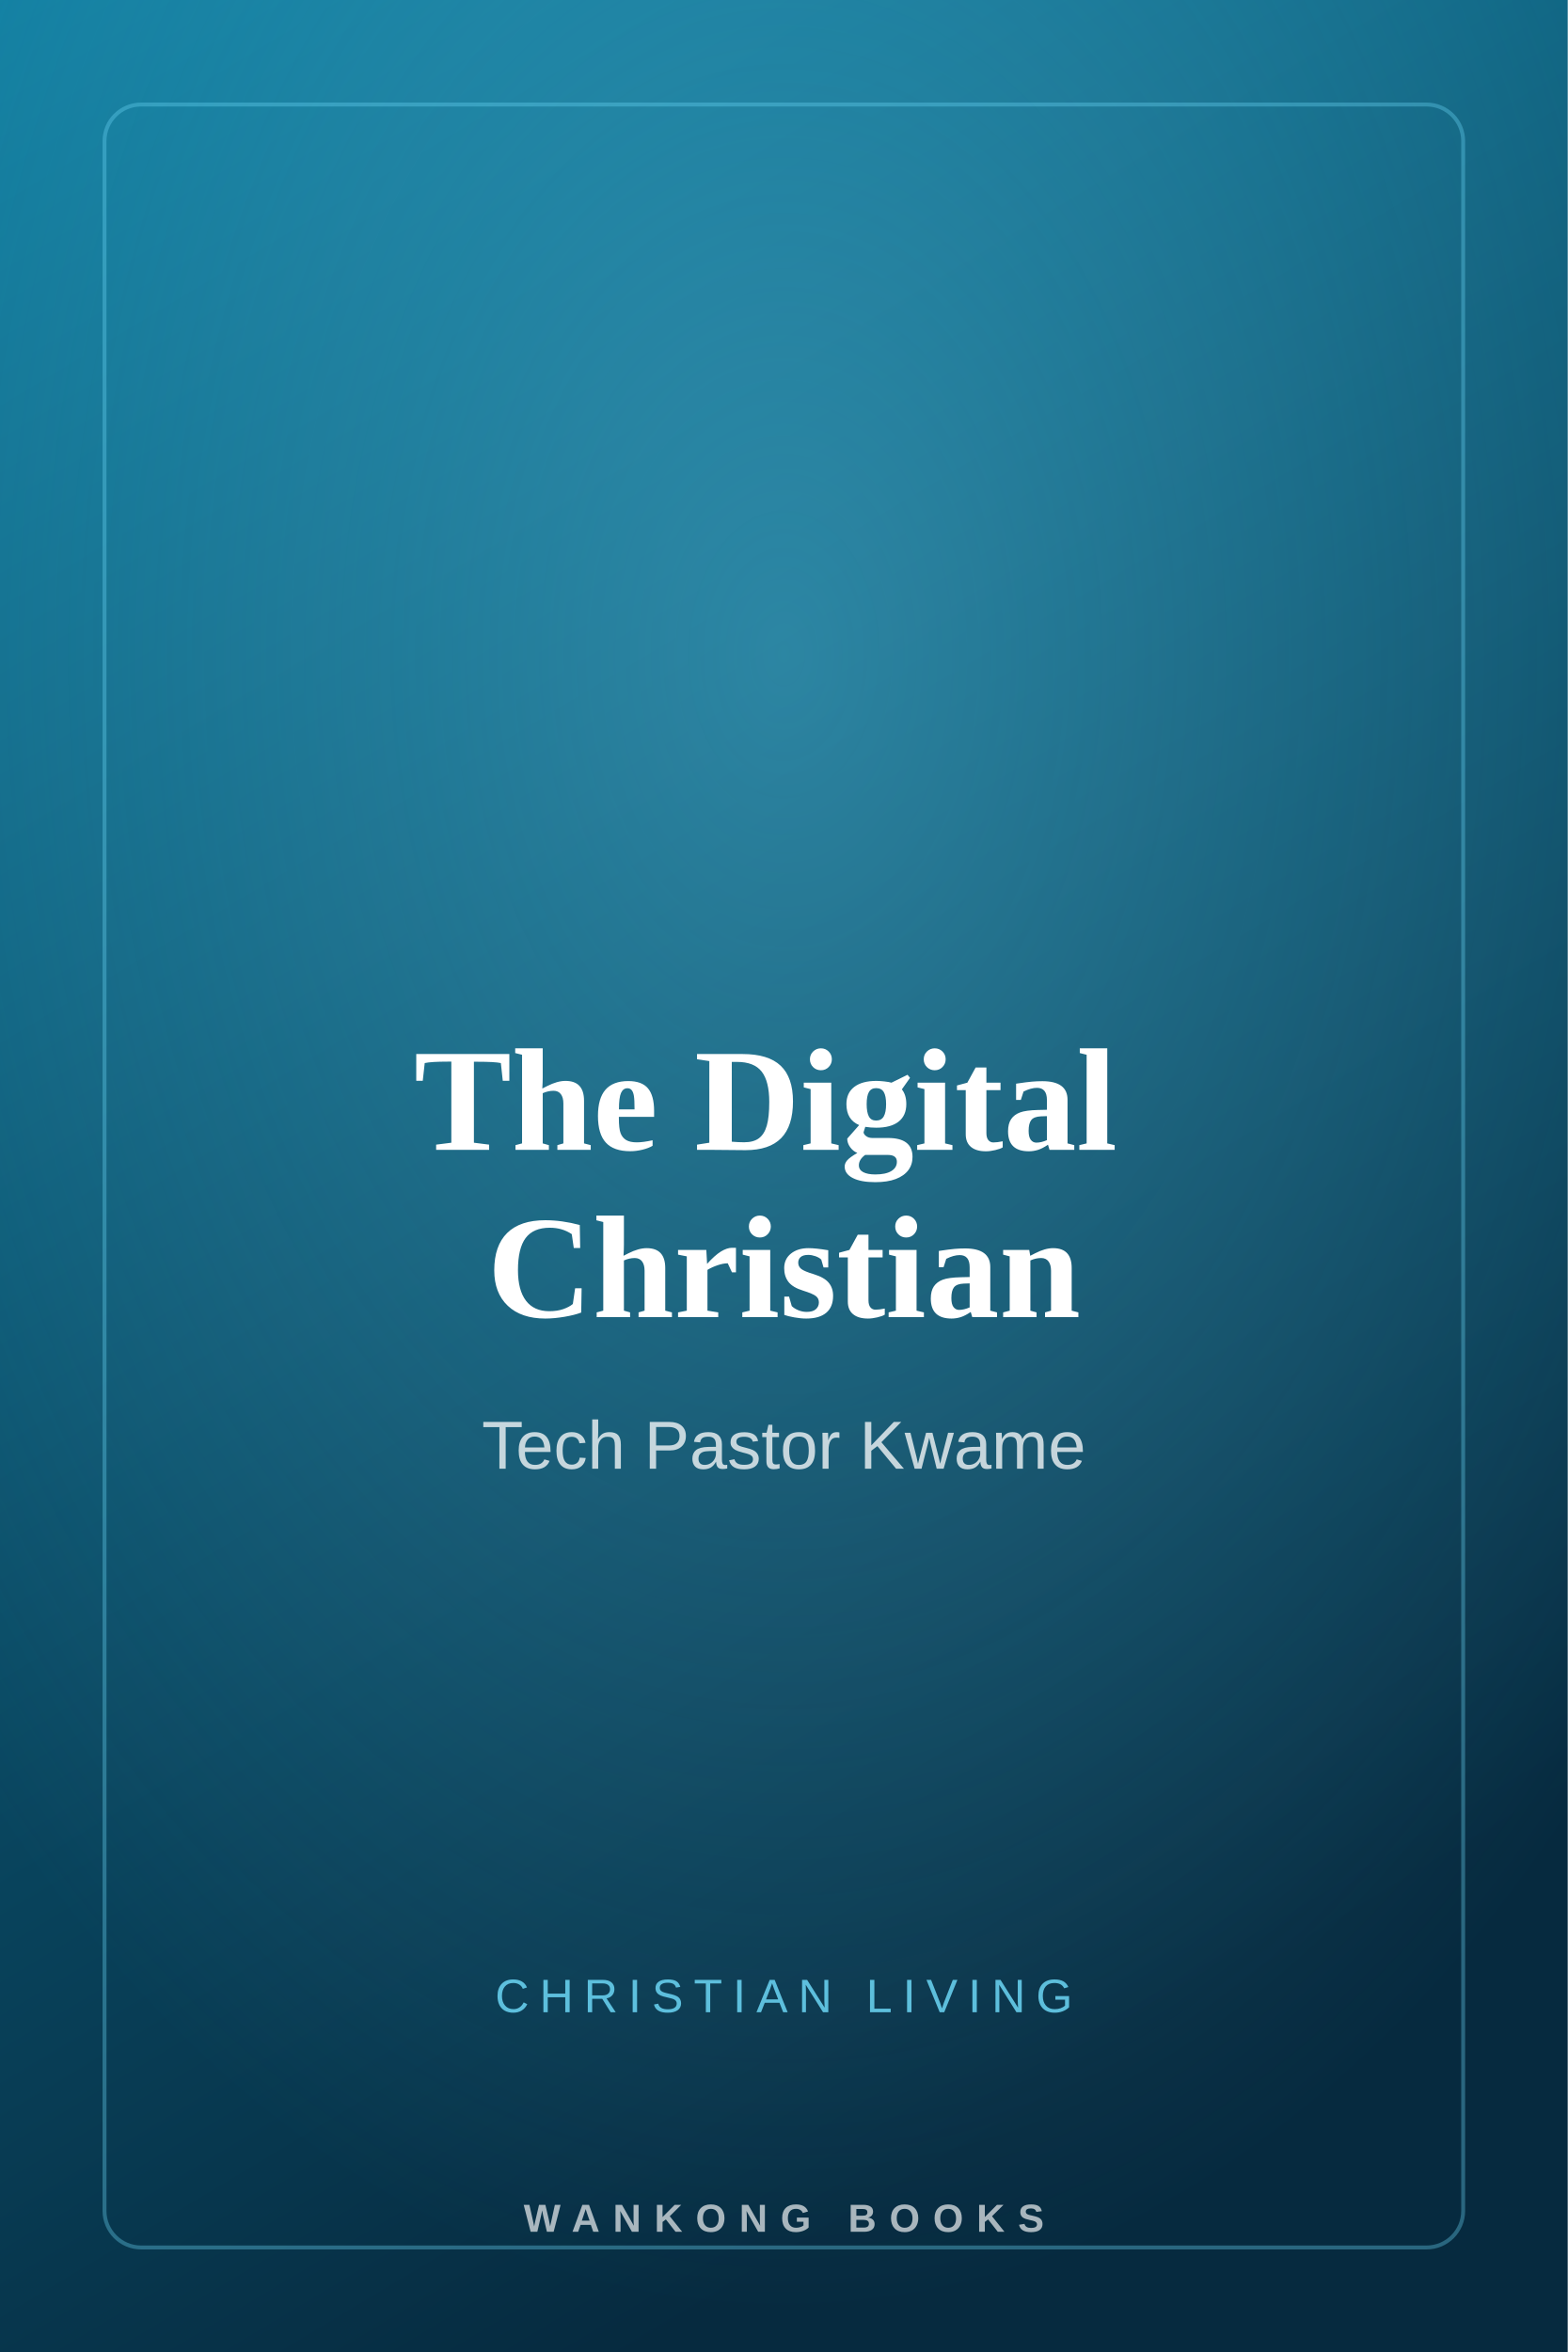
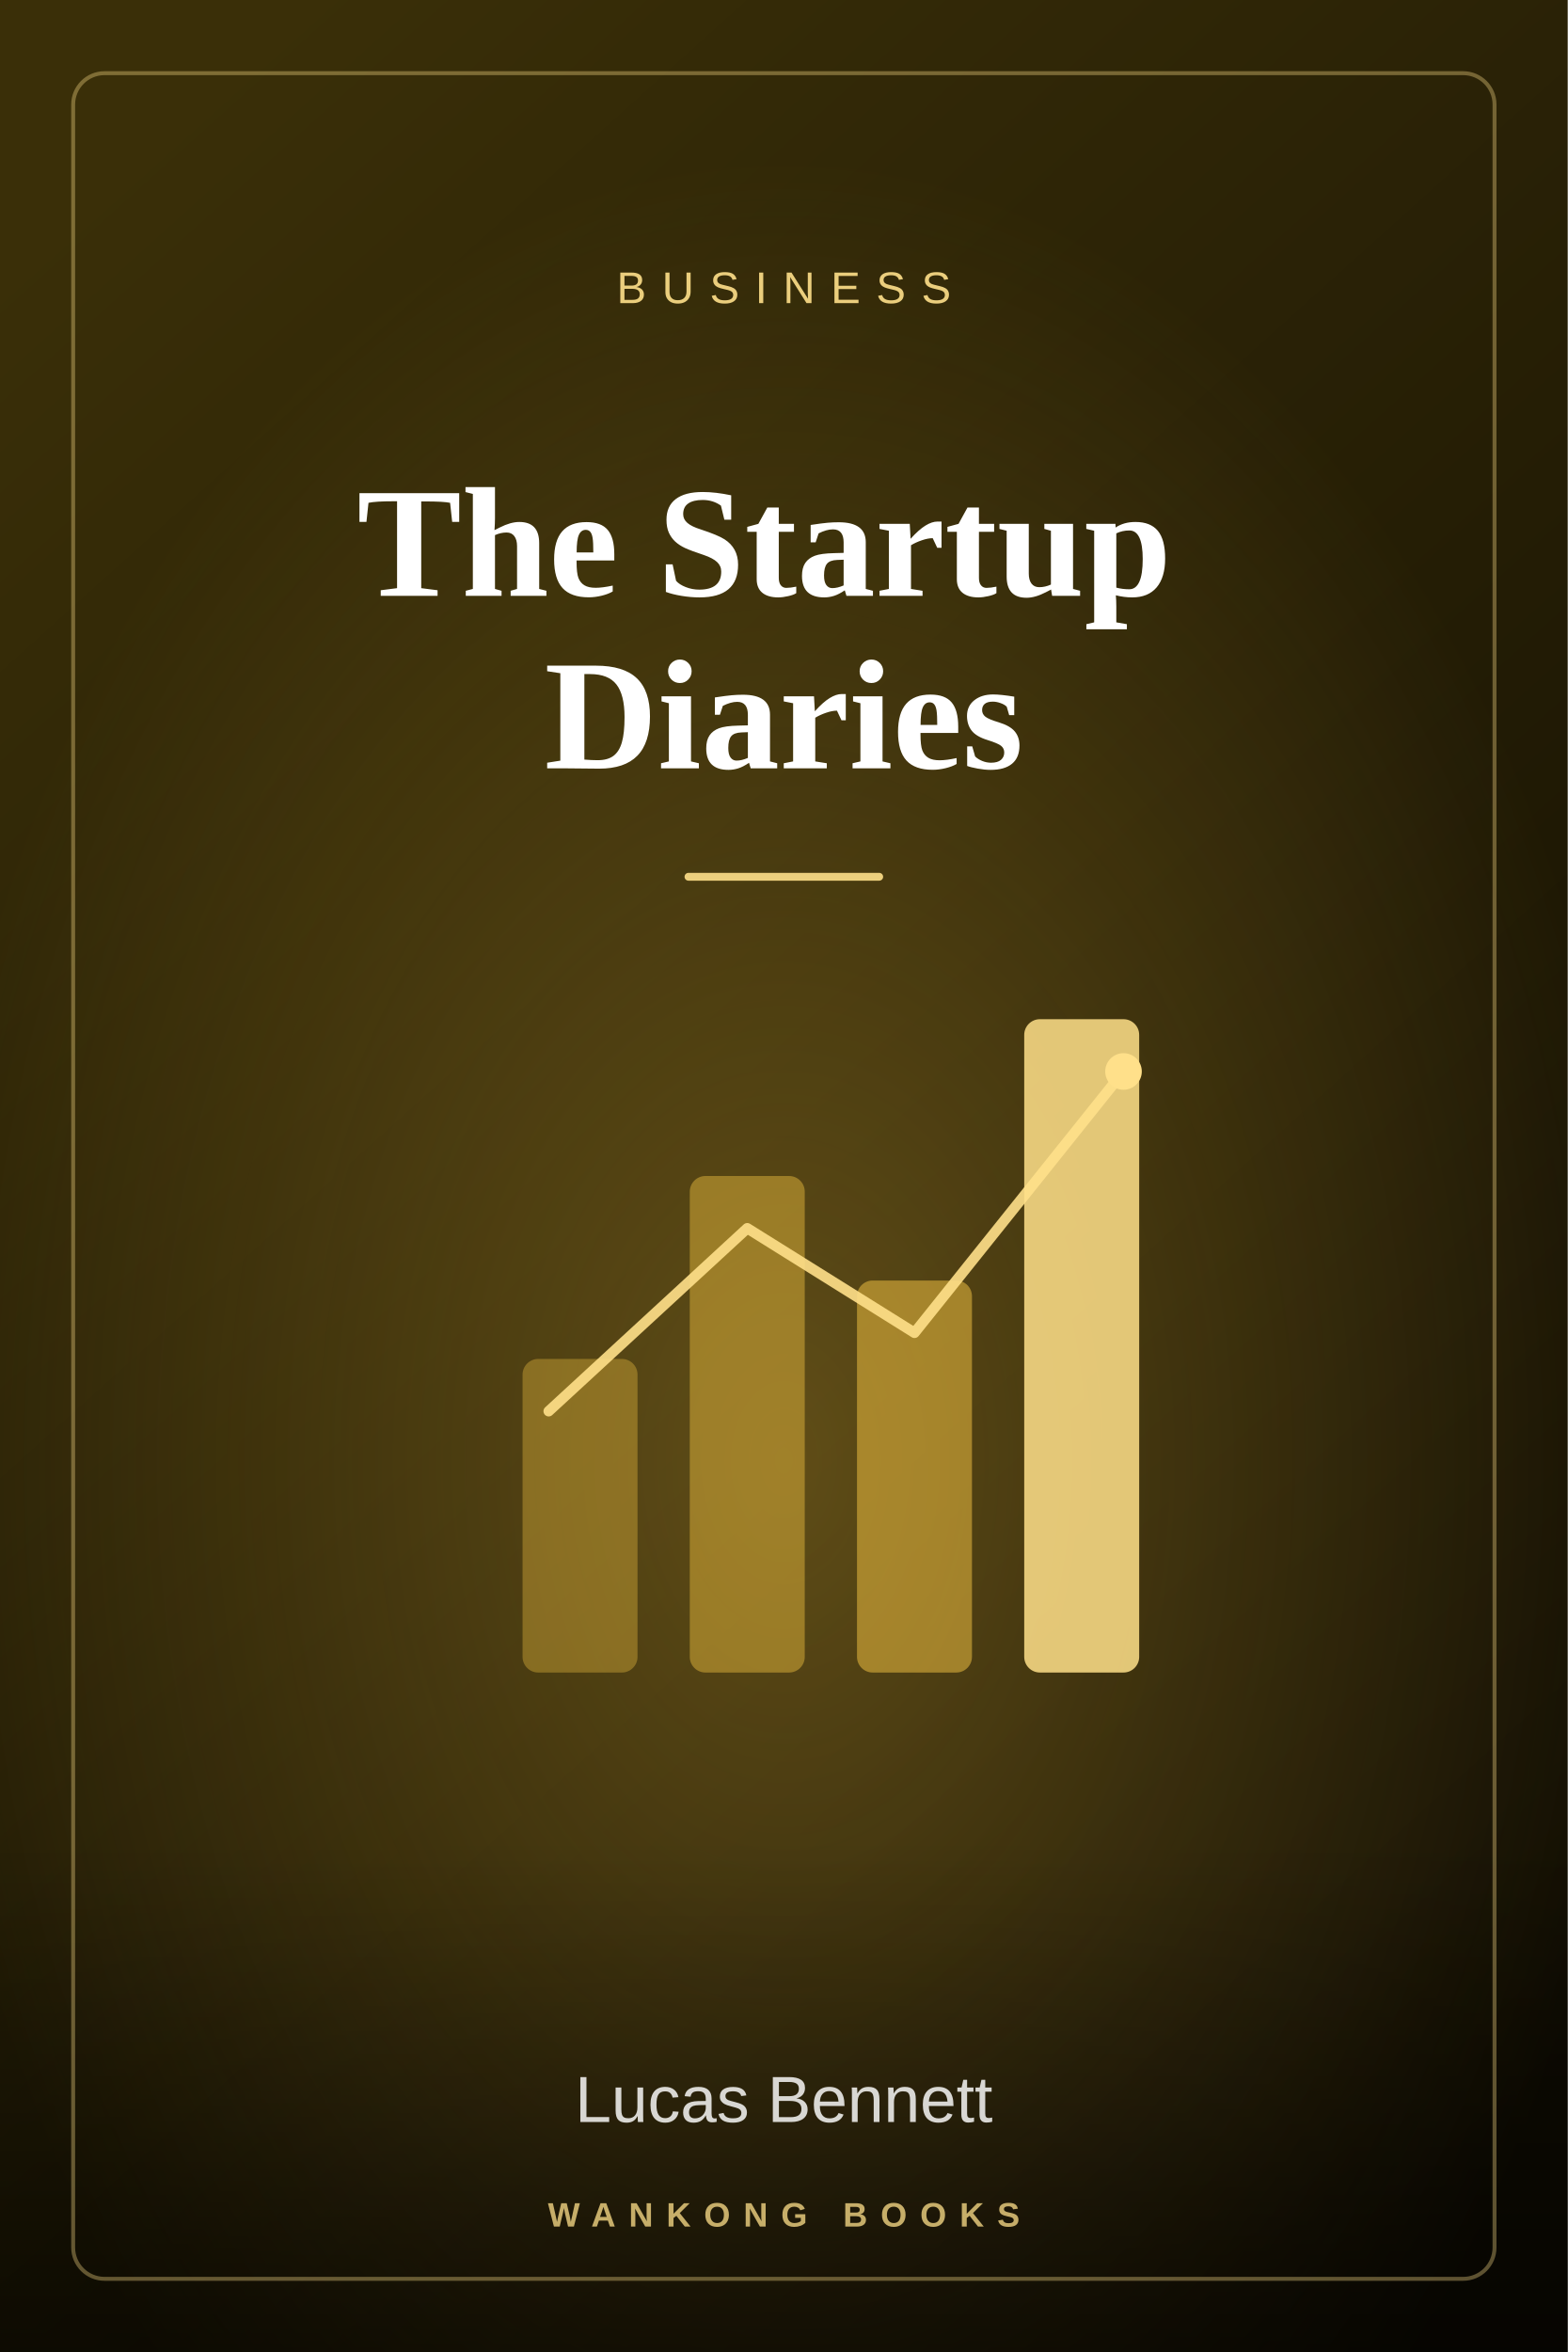
<svg xmlns="http://www.w3.org/2000/svg" width="600" height="900" viewBox="0 0 600 900" font-family="Georgia, 'Times New Roman', serif">
  <defs>
-     <linearGradient id="g" x1="0" y1="0" x2="0.4" y2="1">
-       <stop offset="0" stop-color="#0E7C9E" />
-       <stop offset="1" stop-color="#062A3F" />
+     <linearGradient id="g" x1="0.2" y1="0" x2="0.8" y2="1">
+       <stop offset="0" stop-color="#3A2F08" />
+       <stop offset="1" stop-color="#0E0B02" />
    </linearGradient>
-     <radialGradient id="glow" cx="0.5" cy="0.28" r="0.7">
-       <stop offset="0" stop-color="#6BD6F5" stop-opacity="0.35" />
-       <stop offset="1" stop-color="#6BD6F5" stop-opacity="0" />
+     <radialGradient id="glow" cx="0.5" cy="0.62" r="0.55">
+       <stop offset="0" stop-color="#F5C542" stop-opacity="0.30" />
+       <stop offset="1" stop-color="#F5C542" stop-opacity="0" />
    </radialGradient>
+     <linearGradient id="vig" x1="0" y1="0" x2="0" y2="1">
+       <stop offset="0" stop-color="#000" stop-opacity="0.0" />
+       <stop offset="0.78" stop-color="#000" stop-opacity="0.0" />
+       <stop offset="1" stop-color="#000" stop-opacity="0.55" />
+     </linearGradient>
  </defs>
  <rect width="600" height="900" fill="url(#g)" />
  <rect width="600" height="900" fill="url(#glow)" />
-   <rect x="40" y="40" width="520" height="820" rx="14" fill="none" stroke="#6BD6F5" stroke-width="1.5" opacity="0.35" />
-   <text x="300.0" y="770" fill="#6BD6F5" font-size="18" letter-spacing="4" text-anchor="middle" font-family="Arial, sans-serif" opacity="0.85">CHRISTIAN LIVING</text>
-   <text x="300.0" y="440" fill="#ffffff" font-size="56" font-weight="bold" text-anchor="middle" style="paint-order:stroke">
-     <tspan x="300.0" dy="0">The Digital</tspan>
-     <tspan x="300.0" dy="64">Christian</tspan>
+   <rect x="200" y="520" width="44" height="120" rx="6" fill="#F5C542" opacity="0.35" />
+   <rect x="264" y="450" width="44" height="190" rx="6" fill="#F5C542" opacity="0.43" />
+   <rect x="328" y="490" width="44" height="150" rx="6" fill="#F5C542" opacity="0.51" />
+   <rect x="392" y="390" width="44" height="250" rx="6" fill="#FFE08A" opacity="0.85" />
+   <path d="M210 540 L286 470 L350 510 L430 410" fill="none" stroke="#FFE08A" stroke-width="4" opacity="0.9" stroke-linecap="round" stroke-linejoin="round" />
+   <circle cx="430" cy="410" r="7" fill="#FFE08A" />
+   <rect width="600" height="900" fill="url(#vig)" />
+   <rect x="28" y="28" width="544" height="844" rx="12" fill="none" stroke="#FFE08A" stroke-width="1.5" opacity="0.35" />
+   <text x="300" y="116" fill="#FFE08A" font-size="17" letter-spacing="6" text-anchor="middle" font-family="Arial, sans-serif" opacity="0.9">BUSINESS</text>
+   <text x="300" y="228" fill="#ffffff" font-size="60" font-weight="bold" text-anchor="middle" style="paint-order:stroke">
+     <tspan x="300" dy="0">The Startup</tspan>
+     <tspan x="300" dy="66">Diaries</tspan>
  </text>
-   <text x="300.0" y="562" fill="#ffffff" font-size="26" text-anchor="middle" opacity="0.75" font-family="Arial, sans-serif">Tech Pastor Kwame</text>
-   <text x="300.0" y="854" fill="#ffffff" font-size="15" letter-spacing="5" text-anchor="middle" font-family="Arial, sans-serif" font-weight="bold" opacity="0.65">WANKONG BOOKS</text>
+   <rect x="262" y="334" width="76" height="3" rx="1.5" fill="#FFE08A" opacity="0.9" />
+   <text x="300" y="812" fill="#ffffff" font-size="25" text-anchor="middle" opacity="0.82" font-family="Arial, sans-serif">Lucas Bennett</text>
+   <text x="300" y="852" fill="#FFE08A" font-size="13" letter-spacing="5" text-anchor="middle" font-family="Arial, sans-serif" font-weight="bold" opacity="0.75">WANKONG BOOKS</text>
</svg>
